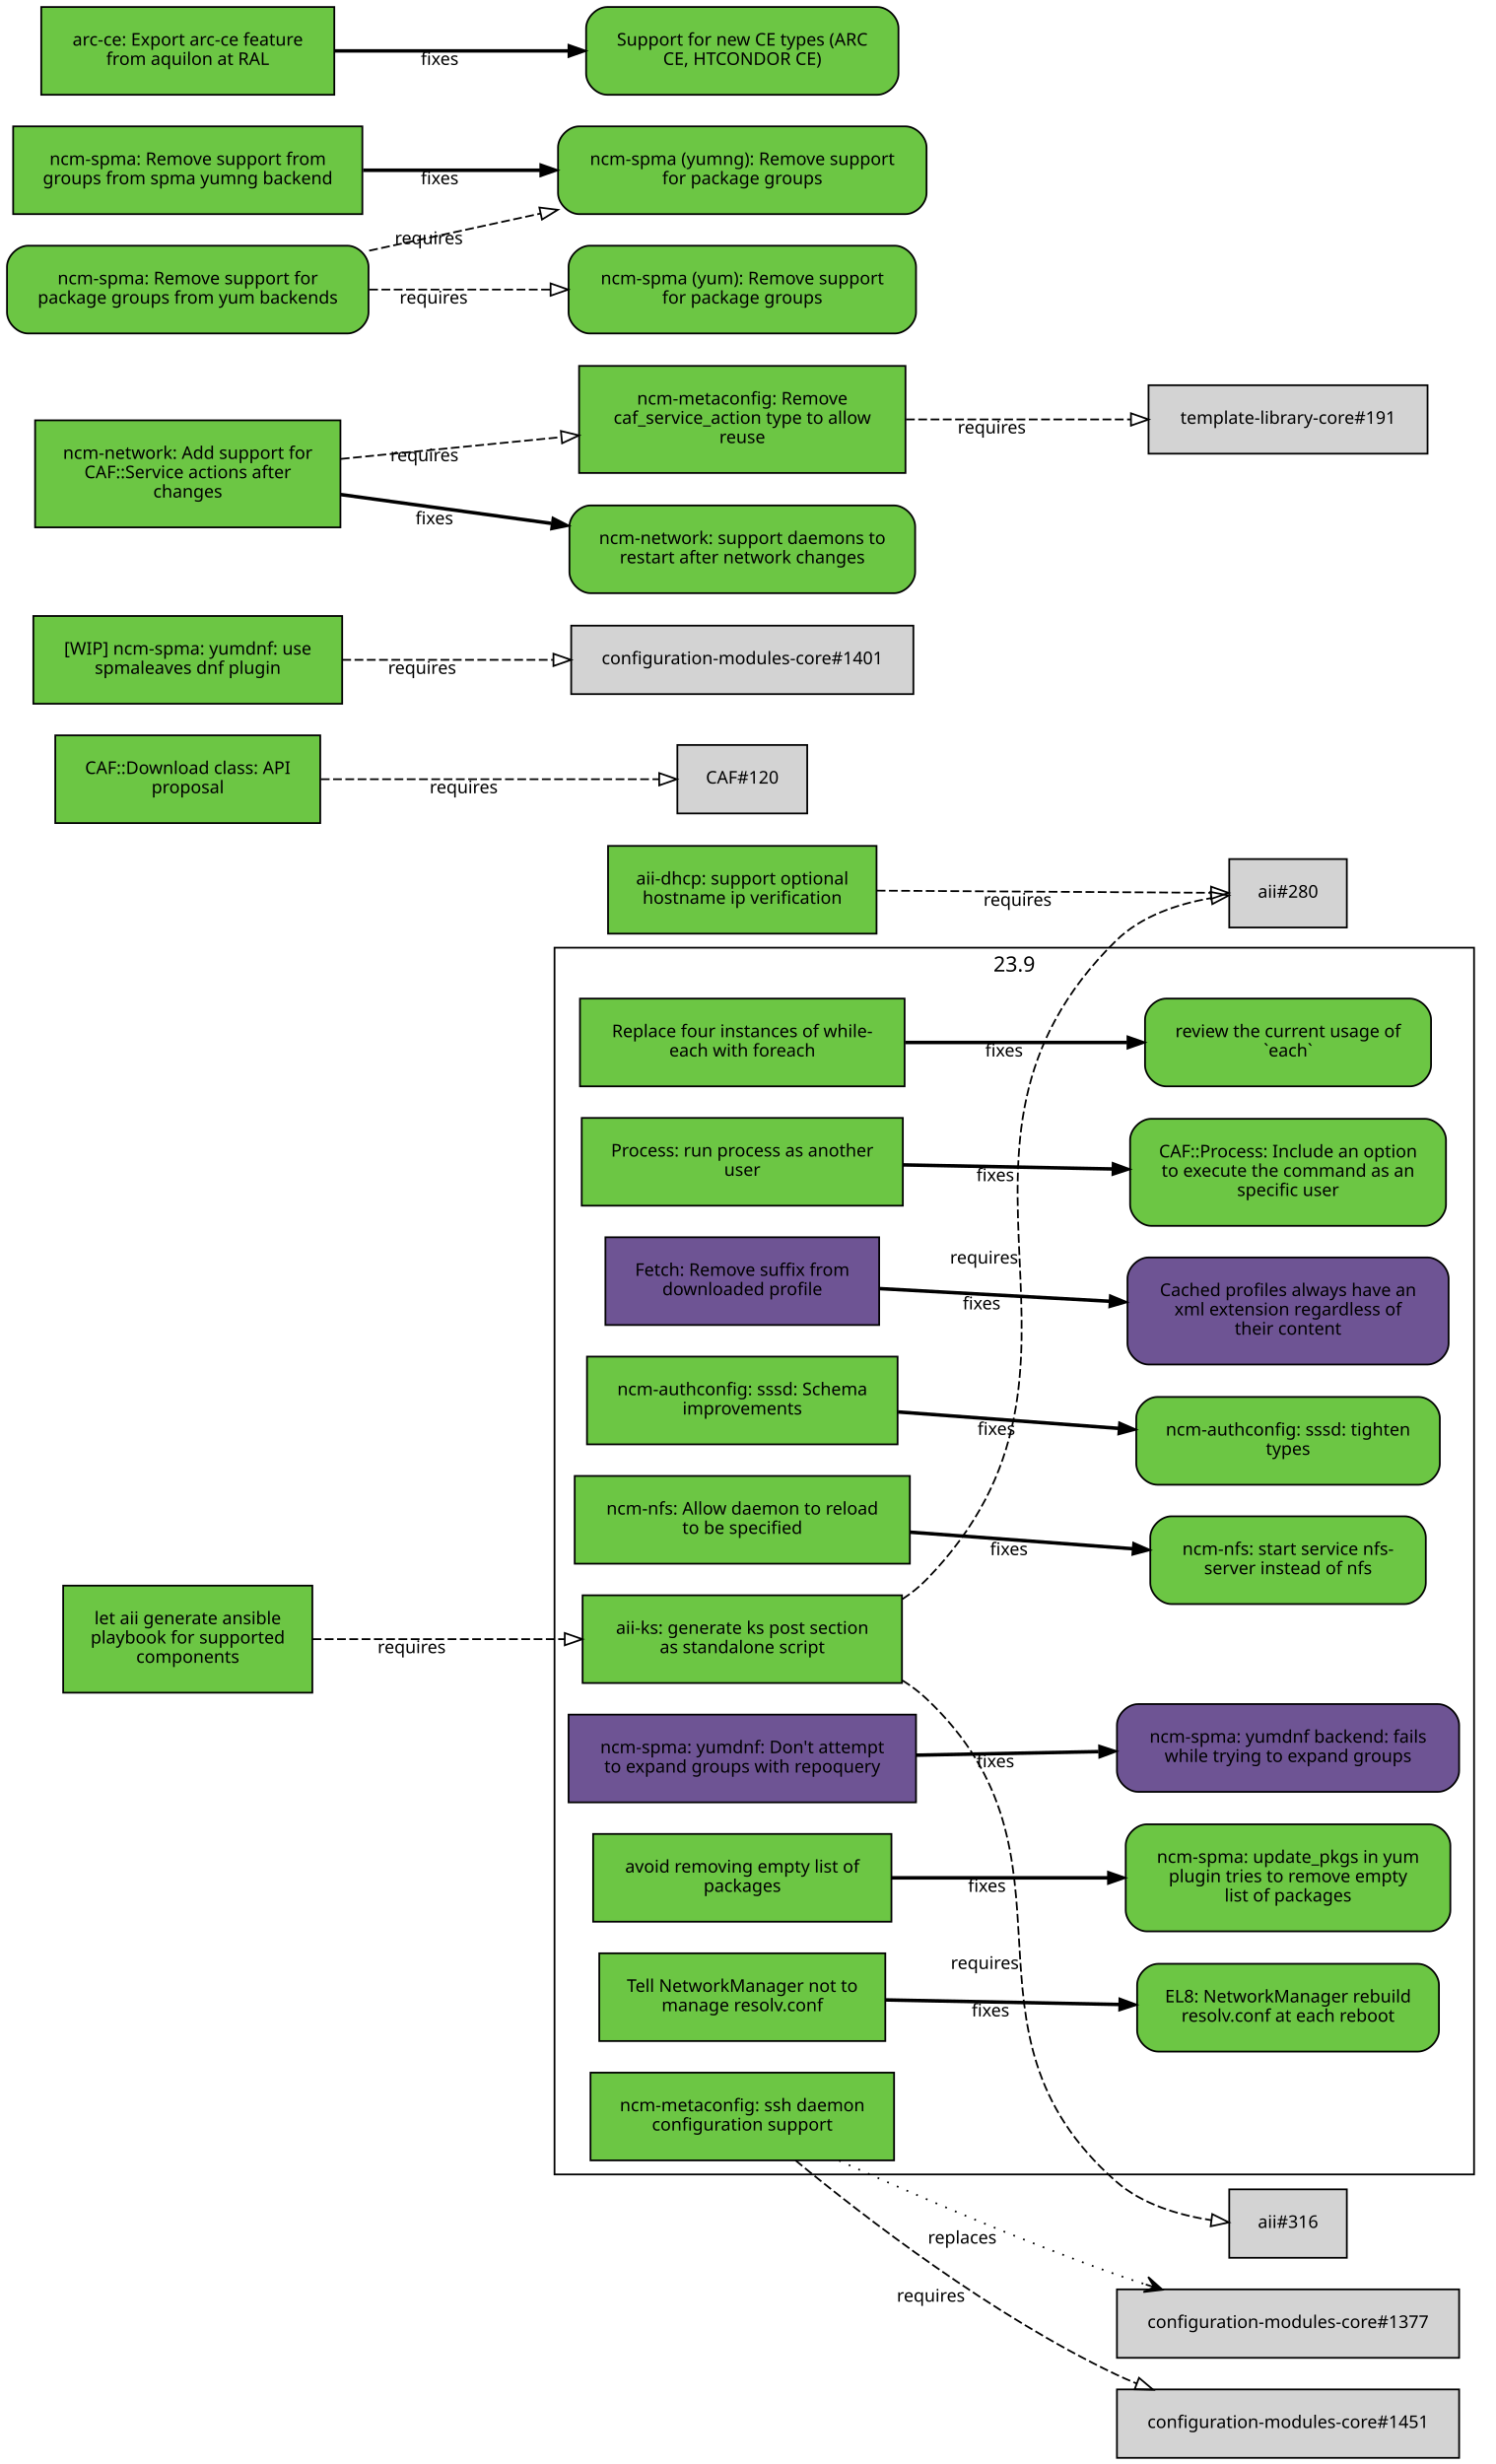
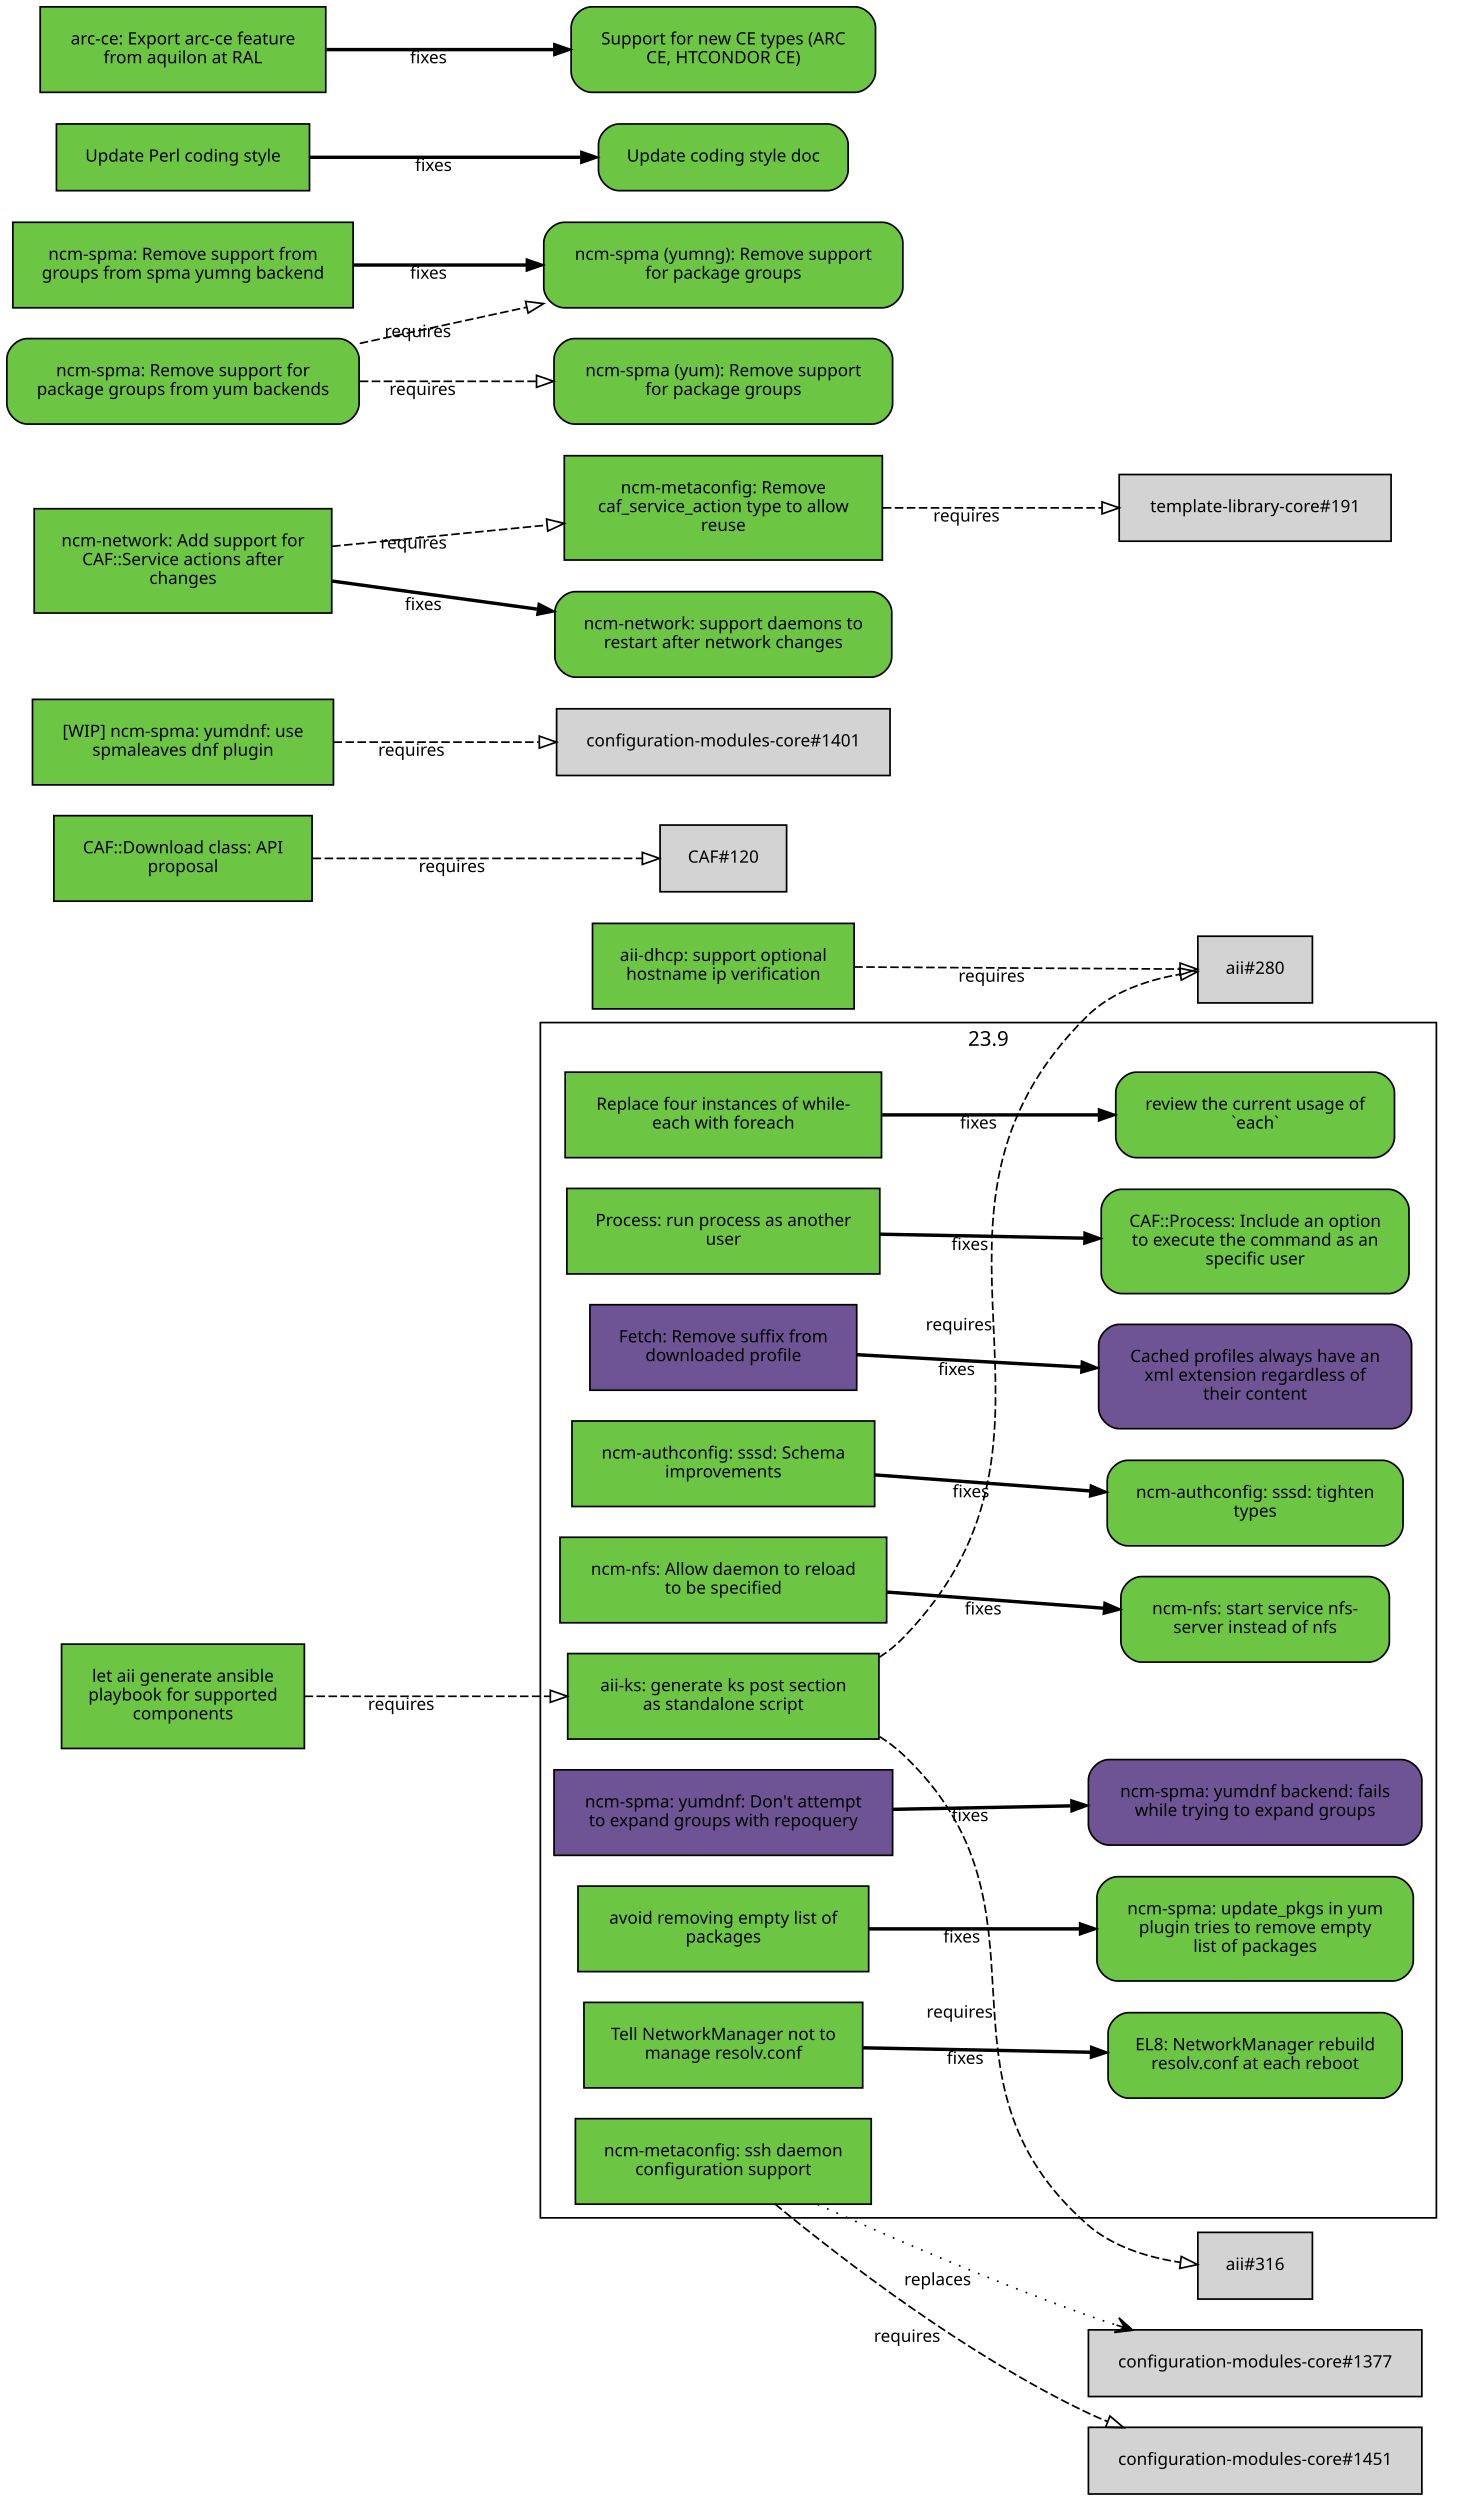
- <svg xmlns="http://www.w3.org/2000/svg" xmlns:xlink="http://www.w3.org/1999/xlink" width="852pt" height="1404pt" viewBox="0.00 0.00 852.00 1404.00">
-   <g id="graph0" class="graph" transform="scale(1 1) rotate(0) translate(4 1400)">
-     <polygon fill="white" stroke="white" points="-4,5 -4,-1400 849,-1400 849,5 -4,5" />
+ <svg xmlns="http://www.w3.org/2000/svg" xmlns:xlink="http://www.w3.org/1999/xlink" width="852pt" height="1462pt" viewBox="0.00 0.00 852.00 1462.00">
+   <g id="graph0" class="graph" transform="scale(1 1) rotate(0) translate(4 1458)">
+     <polygon fill="white" stroke="white" points="-4,5 -4,-1458 849,-1458 849,5 -4,5" />
    <g id="clust2" class="cluster">
      <polygon fill="none" stroke="black" points="312,-161 312,-860 836,-860 836,-161 312,-161" />
      <text text-anchor="middle" x="574" y="-846.4" font-family="Sans" font-size="12.00">23.9</text>
    </g>
    <g id="node1" class="node">
      <g id="a_node1">
        <a xlink:href="https://github.com/quattor/aii/pull/328" xlink:title="aii#328 (pull-request)" target="_parent">
          <polygon fill="#6cc644" stroke="black" points="510,-491 328,-491 328,-441 510,-441 510,-491" />
          <text text-anchor="middle" x="419" y="-469" font-family="Sans" font-size="10.00">aii-ks: generate ks post section</text>
          <text text-anchor="middle" x="419" y="-458" font-family="Sans" font-size="10.00">as standalone script</text>
        </a>
      </g>
    </g>
    <g id="node2" class="node">
      <polygon fill="lightgrey" stroke="black" points="763.5,-910.5 696.5,-910.5 696.5,-871.5 763.5,-871.5 763.5,-910.5" />
      <text text-anchor="middle" x="730" y="-888.5" font-family="Sans" font-size="10.00">aii#280</text>
    </g>
    <g id="edge1" class="edge">
      <path fill="none" stroke="black" stroke-dasharray="5,2" d="M510.278,-488.843C515.257,-492.082 519.894,-495.779 524,-500 641.669,-620.955 511.67,-745.692 632,-864 646.37,-878.128 667.468,-885.007 686.32,-888.301" />
      <polygon fill="none" stroke="black" points="685.814,-891.764 696.216,-889.751 686.829,-884.838 685.814,-891.764" />
      <text text-anchor="middle" x="556.778" y="-680.003" font-family="Sans" font-size="10.00">requires</text>
    </g>
    <g id="node3" class="node">
      <polygon fill="lightgrey" stroke="black" points="763.5,-152.5 696.5,-152.5 696.5,-113.5 763.5,-113.5 763.5,-152.5" />
      <text text-anchor="middle" x="730" y="-130.5" font-family="Sans" font-size="10.00">aii#316</text>
    </g>
    <g id="edge2" class="edge">
      <path fill="none" stroke="black" stroke-dasharray="5,2" d="M510.358,-442.435C515.253,-439.372 519.855,-435.911 524,-432 619.515,-341.893 533.243,-243.541 632,-157 646.862,-143.977 667.702,-137.791 686.258,-134.937" />
      <polygon fill="none" stroke="black" points="686.797,-138.397 696.28,-133.672 685.92,-131.452 686.797,-138.397" />
      <text text-anchor="middle" x="557.207" y="-278.057" font-family="Sans" font-size="10.00">requires</text>
    </g>
    <g id="node4" class="node">
      <g id="a_node4">
        <a xlink:href="https://github.com/quattor/aii/pull/331" xlink:title="aii#331 (pull-request)" target="_parent">
          <polygon fill="#6cc644" stroke="black" points="174,-496.5 32,-496.5 32,-435.5 174,-435.5 174,-496.5" />
          <text text-anchor="middle" x="103" y="-474.5" font-family="Sans" font-size="10.00">let aii generate ansible</text>
          <text text-anchor="middle" x="103" y="-463.5" font-family="Sans" font-size="10.00">playbook for supported</text>
          <text text-anchor="middle" x="103" y="-452.5" font-family="Sans" font-size="10.00">components</text>
        </a>
      </g>
    </g>
    <g id="edge3" class="edge">
      <path fill="none" stroke="black" stroke-dasharray="5,2" d="M174.077,-466C216.343,-466 270.883,-466 317.668,-466" />
      <polygon fill="none" stroke="black" points="317.834,-469.5 327.834,-466 317.834,-462.5 317.834,-469.5" />
      <text text-anchor="middle" x="230.574" y="-458" font-family="Sans" font-size="10.00">requires</text>
    </g>
    <g id="node5" class="node">
      <g id="a_node5">
        <a xlink:href="https://github.com/quattor/aii/pull/299" xlink:title="aii#299 (pull-request)" target="_parent">
          <polygon fill="#6cc644" stroke="black" points="495.5,-918 342.5,-918 342.5,-868 495.5,-868 495.5,-918" />
          <text text-anchor="middle" x="419" y="-896" font-family="Sans" font-size="10.00">aii-dhcp: support optional</text>
          <text text-anchor="middle" x="419" y="-885" font-family="Sans" font-size="10.00">hostname ip verification</text>
        </a>
      </g>
    </g>
    <g id="edge4" class="edge">
      <path fill="none" stroke="black" stroke-dasharray="5,2" d="M495.59,-892.511C555.348,-892.124 636.634,-891.598 685.823,-891.279" />
      <polygon fill="none" stroke="black" points="686.134,-894.778 696.111,-891.213 686.089,-887.778 686.134,-894.778" />
      <text text-anchor="middle" x="575.863" y="-883.862" font-family="Sans" font-size="10.00">requires</text>
    </g>
    <g id="node6" class="node">
      <g id="a_node6">
        <a xlink:href="https://github.com/quattor/CAF/pull/277" xlink:title="CAF#277 (pull-request)" target="_parent">
          <polygon fill="#6cc644" stroke="black" points="511.5,-831 326.5,-831 326.5,-781 511.5,-781 511.5,-831" />
          <text text-anchor="middle" x="419" y="-809" font-family="Sans" font-size="10.00">Replace four instances of while-</text>
          <text text-anchor="middle" x="419" y="-798" font-family="Sans" font-size="10.00">each with foreach</text>
        </a>
      </g>
    </g>
    <g id="node7" class="node">
      <g id="a_node7">
        <a xlink:href="https://github.com/quattor/CAF/issues/109" xlink:title="CAF#109 (issue)" target="_parent">
          <path fill="#6cc644" stroke="black" d="M799.5,-831C799.5,-831 660.5,-831 660.5,-831 654.5,-831 648.5,-825 648.5,-819 648.5,-819 648.5,-793 648.5,-793 648.5,-787 654.5,-781 660.5,-781 660.5,-781 799.5,-781 799.5,-781 805.5,-781 811.5,-787 811.5,-793 811.5,-793 811.5,-819 811.5,-819 811.5,-825 805.5,-831 799.5,-831" />
          <text text-anchor="middle" x="730" y="-809" font-family="Sans" font-size="10.00">review the current usage of</text>
          <text text-anchor="middle" x="730" y="-798" font-family="Sans" font-size="10.00">`each`</text>
        </a>
      </g>
    </g>
    <g id="edge5" class="edge">
      <path fill="none" stroke="black" stroke-width="2" d="M511.874,-806C551.805,-806 598.455,-806 638.258,-806" />
      <polygon fill="black" stroke="black" points="638.488,-809.5 648.488,-806 638.488,-802.5 638.488,-809.5" />
      <text text-anchor="middle" x="568.182" y="-798" font-family="Sans" font-size="10.00">fixes</text>
    </g>
    <g id="node8" class="node">
      <g id="a_node8">
        <a xlink:href="https://github.com/quattor/CAF/pull/257" xlink:title="CAF#257 (pull-request)" target="_parent">
          <polygon fill="#6cc644" stroke="black" points="510.5,-763 327.5,-763 327.5,-713 510.5,-713 510.5,-763" />
          <text text-anchor="middle" x="419" y="-741" font-family="Sans" font-size="10.00">Process: run process as another</text>
          <text text-anchor="middle" x="419" y="-730" font-family="Sans" font-size="10.00">user</text>
        </a>
      </g>
    </g>
    <g id="node9" class="node">
      <g id="a_node9">
        <a xlink:href="https://github.com/quattor/CAF/issues/253" xlink:title="CAF#253 (issue)" target="_parent">
          <path fill="#6cc644" stroke="black" d="M808,-762.5C808,-762.5 652,-762.5 652,-762.5 646,-762.5 640,-756.5 640,-750.5 640,-750.5 640,-713.5 640,-713.5 640,-707.5 646,-701.5 652,-701.5 652,-701.5 808,-701.5 808,-701.5 814,-701.5 820,-707.5 820,-713.5 820,-713.5 820,-750.5 820,-750.5 820,-756.5 814,-762.5 808,-762.5" />
          <text text-anchor="middle" x="730" y="-740.5" font-family="Sans" font-size="10.00">CAF::Process: Include an option</text>
          <text text-anchor="middle" x="730" y="-729.5" font-family="Sans" font-size="10.00">to execute the command as an</text>
          <text text-anchor="middle" x="730" y="-718.5" font-family="Sans" font-size="10.00">specific user</text>
        </a>
      </g>
    </g>
    <g id="edge6" class="edge">
      <path fill="none" stroke="black" stroke-width="2" d="M510.622,-736.24C548.057,-735.513 591.565,-734.669 629.848,-733.925" />
      <polygon fill="black" stroke="black" points="630.048,-737.422 639.978,-733.729 629.912,-730.423 630.048,-737.422" />
      <text text-anchor="middle" x="563.163" y="-726.987" font-family="Sans" font-size="10.00">fixes</text>
    </g>
    <g id="node10" class="node">
      <g id="a_node10">
        <a xlink:href="https://github.com/quattor/CAF/pull/110" xlink:title="CAF#110 (pull-request)" target="_parent">
          <polygon fill="#6cc644" stroke="black" points="178.5,-981 27.5,-981 27.5,-931 178.5,-931 178.5,-981" />
          <text text-anchor="middle" x="103" y="-959" font-family="Sans" font-size="10.00">CAF::Download class: API</text>
          <text text-anchor="middle" x="103" y="-948" font-family="Sans" font-size="10.00">proposal</text>
        </a>
      </g>
    </g>
    <g id="node11" class="node">
      <polygon fill="lightgrey" stroke="black" points="456,-975.5 382,-975.5 382,-936.5 456,-936.5 456,-975.5" />
      <text text-anchor="middle" x="419" y="-953.5" font-family="Sans" font-size="10.00">CAF#120</text>
    </g>
    <g id="edge7" class="edge">
      <path fill="none" stroke="black" stroke-dasharray="5,2" d="M178.812,-956C238.718,-956 320.856,-956 371.623,-956" />
      <polygon fill="none" stroke="black" points="371.651,-959.5 381.651,-956 371.651,-952.5 371.651,-959.5" />
      <text text-anchor="middle" x="260.255" y="-948" font-family="Sans" font-size="10.00">requires</text>
    </g>
    <g id="node12" class="node">
      <g id="a_node12">
        <a xlink:href="https://github.com/quattor/CCM/pull/210" xlink:title="CCM#210 (pull-request)" target="_parent">
          <polygon fill="#6e5494" stroke="black" points="497,-695 341,-695 341,-645 497,-645 497,-695" />
          <text text-anchor="middle" x="419" y="-673" font-family="Sans" font-size="10.00">Fetch: Remove suffix from</text>
          <text text-anchor="middle" x="419" y="-662" font-family="Sans" font-size="10.00">downloaded profile</text>
        </a>
      </g>
    </g>
    <g id="node13" class="node">
      <g id="a_node13">
        <a xlink:href="https://github.com/quattor/CCM/issues/204" xlink:title="CCM#204 (issue)" target="_parent">
          <path fill="#6e5494" stroke="black" d="M809.5,-683.5C809.5,-683.5 650.5,-683.5 650.5,-683.5 644.5,-683.5 638.5,-677.5 638.5,-671.5 638.5,-671.5 638.5,-634.5 638.5,-634.5 638.5,-628.5 644.5,-622.5 650.5,-622.5 650.5,-622.5 809.5,-622.5 809.5,-622.5 815.5,-622.5 821.5,-628.5 821.5,-634.5 821.5,-634.5 821.5,-671.5 821.5,-671.5 821.5,-677.5 815.5,-683.5 809.5,-683.5" />
          <text text-anchor="middle" x="730" y="-661.5" font-family="Sans" font-size="10.00">Cached profiles always have an</text>
          <text text-anchor="middle" x="730" y="-650.5" font-family="Sans" font-size="10.00">xml extension regardless of</text>
          <text text-anchor="middle" x="730" y="-639.5" font-family="Sans" font-size="10.00">their content</text>
        </a>
      </g>
    </g>
    <g id="edge8" class="edge">
      <path fill="none" stroke="black" stroke-width="2" d="M497.177,-665.754C536.812,-663.573 585.594,-660.89 628.168,-658.547" />
      <polygon fill="black" stroke="black" points="628.487,-662.035 638.279,-657.991 628.102,-655.046 628.487,-662.035" />
      <text text-anchor="middle" x="555.37" y="-653.892" font-family="Sans" font-size="10.00">fixes</text>
    </g>
    <g id="node14" class="node">
      <g id="a_node14">
        <a xlink:href="https://github.com/quattor/configuration-modules-core/pull/1622" xlink:title="configuration-modules-core#1622 (pull-request)" target="_parent">
          <polygon fill="#6cc644" stroke="black" points="507.5,-627 330.5,-627 330.5,-577 507.5,-577 507.5,-627" />
          <text text-anchor="middle" x="419" y="-605" font-family="Sans" font-size="10.00">ncm-authconfig: sssd: Schema</text>
          <text text-anchor="middle" x="419" y="-594" font-family="Sans" font-size="10.00">improvements</text>
        </a>
      </g>
    </g>
    <g id="node15" class="node">
      <g id="a_node15">
        <a xlink:href="https://github.com/quattor/configuration-modules-core/issues/1471" xlink:title="configuration-modules-core#1471 (issue)" target="_parent">
          <path fill="#6cc644" stroke="black" d="M804.5,-604C804.5,-604 655.5,-604 655.5,-604 649.5,-604 643.5,-598 643.5,-592 643.5,-592 643.5,-566 643.5,-566 643.5,-560 649.5,-554 655.5,-554 655.5,-554 804.5,-554 804.5,-554 810.5,-554 816.5,-560 816.5,-566 816.5,-566 816.5,-592 816.5,-592 816.5,-598 810.5,-604 804.5,-604" />
          <text text-anchor="middle" x="730" y="-582" font-family="Sans" font-size="10.00">ncm-authconfig: sssd: tighten</text>
          <text text-anchor="middle" x="730" y="-571" font-family="Sans" font-size="10.00">types</text>
        </a>
      </g>
    </g>
    <g id="edge9" class="edge">
      <path fill="none" stroke="black" stroke-width="2" d="M507.72,-595.471C546.95,-592.551 593.293,-589.101 633.406,-586.115" />
      <polygon fill="black" stroke="black" points="633.749,-589.6 643.462,-585.367 633.229,-582.619 633.749,-589.6" />
      <text text-anchor="middle" x="563.777" y="-582.405" font-family="Sans" font-size="10.00">fixes</text>
    </g>
    <g id="node16" class="node">
      <g id="a_node16">
        <a xlink:href="https://github.com/quattor/configuration-modules-core/pull/1621" xlink:title="configuration-modules-core#1621 (pull-request)" target="_parent">
          <polygon fill="#6cc644" stroke="black" points="514.5,-559 323.5,-559 323.5,-509 514.5,-509 514.5,-559" />
          <text text-anchor="middle" x="419" y="-537" font-family="Sans" font-size="10.00">ncm-nfs: Allow daemon to reload</text>
          <text text-anchor="middle" x="419" y="-526" font-family="Sans" font-size="10.00">to be specified</text>
        </a>
      </g>
    </g>
    <g id="node17" class="node">
      <g id="a_node17">
        <a xlink:href="https://github.com/quattor/configuration-modules-core/issues/1618" xlink:title="configuration-modules-core#1618 (issue)" target="_parent">
          <path fill="#6cc644" stroke="black" d="M796.5,-536C796.5,-536 663.5,-536 663.5,-536 657.5,-536 651.5,-530 651.5,-524 651.5,-524 651.5,-498 651.5,-498 651.5,-492 657.5,-486 663.5,-486 663.5,-486 796.5,-486 796.5,-486 802.5,-486 808.5,-492 808.5,-498 808.5,-498 808.5,-524 808.5,-524 808.5,-530 802.5,-536 796.5,-536" />
          <text text-anchor="middle" x="730" y="-514" font-family="Sans" font-size="10.00">ncm-nfs: start service nfs-</text>
          <text text-anchor="middle" x="730" y="-503" font-family="Sans" font-size="10.00">server instead of nfs</text>
        </a>
      </g>
    </g>
    <g id="edge10" class="edge">
      <path fill="none" stroke="black" stroke-width="2" d="M514.81,-526.943C555.12,-523.942 601.837,-520.465 641.334,-517.525" />
      <polygon fill="black" stroke="black" points="641.763,-521.003 651.476,-516.77 641.243,-514.022 641.763,-521.003" />
      <text text-anchor="middle" x="570.943" y="-513.872" font-family="Sans" font-size="10.00">fixes</text>
    </g>
    <g id="node18" class="node">
      <g id="a_node18">
        <a xlink:href="https://github.com/quattor/configuration-modules-core/pull/1620" xlink:title="configuration-modules-core#1620 (pull-request)" target="_parent">
          <polygon fill="#6e5494" stroke="black" points="518,-423 320,-423 320,-373 518,-373 518,-423" />
          <text text-anchor="middle" x="419" y="-401" font-family="Sans" font-size="10.00">ncm-spma: yumdnf: Don't attempt</text>
          <text text-anchor="middle" x="419" y="-390" font-family="Sans" font-size="10.00">to expand groups with repoquery</text>
        </a>
      </g>
    </g>
    <g id="node19" class="node">
      <g id="a_node19">
        <a xlink:href="https://github.com/quattor/configuration-modules-core/issues/1524" xlink:title="configuration-modules-core#1524 (issue)" target="_parent">
          <path fill="#6e5494" stroke="black" d="M815.5,-429C815.5,-429 644.5,-429 644.5,-429 638.5,-429 632.5,-423 632.5,-417 632.5,-417 632.5,-391 632.5,-391 632.5,-385 638.5,-379 644.5,-379 644.5,-379 815.5,-379 815.5,-379 821.5,-379 827.5,-385 827.5,-391 827.5,-391 827.5,-417 827.5,-417 827.5,-423 821.5,-429 815.5,-429" />
          <text text-anchor="middle" x="730" y="-407" font-family="Sans" font-size="10.00">ncm-spma: yumdnf backend: fails</text>
          <text text-anchor="middle" x="730" y="-396" font-family="Sans" font-size="10.00">while trying to expand groups</text>
        </a>
      </g>
    </g>
    <g id="edge11" class="edge">
      <path fill="none" stroke="black" stroke-width="2" d="M518.194,-399.907C551.265,-400.549 588.324,-401.268 622.037,-401.923" />
      <polygon fill="black" stroke="black" points="622.318,-405.429 632.384,-402.124 622.454,-398.43 622.318,-405.429" />
      <text text-anchor="middle" x="563.243" y="-393.014" font-family="Sans" font-size="10.00">fixes</text>
    </g>
    <g id="node20" class="node">
      <g id="a_node20">
        <a xlink:href="https://github.com/quattor/configuration-modules-core/pull/1554" xlink:title="configuration-modules-core#1554 (pull-request)" target="_parent">
          <polygon fill="#6cc644" stroke="black" points="504,-355 334,-355 334,-305 504,-305 504,-355" />
          <text text-anchor="middle" x="419" y="-333" font-family="Sans" font-size="10.00">avoid removing empty list of</text>
          <text text-anchor="middle" x="419" y="-322" font-family="Sans" font-size="10.00">packages</text>
        </a>
      </g>
    </g>
    <g id="node21" class="node">
      <g id="a_node21">
        <a xlink:href="https://github.com/quattor/configuration-modules-core/issues/1553" xlink:title="configuration-modules-core#1553 (issue)" target="_parent">
          <path fill="#6cc644" stroke="black" d="M810.5,-360.5C810.5,-360.5 649.5,-360.5 649.5,-360.5 643.5,-360.5 637.5,-354.5 637.5,-348.5 637.5,-348.5 637.5,-311.5 637.5,-311.5 637.5,-305.5 643.5,-299.5 649.5,-299.5 649.5,-299.5 810.5,-299.5 810.5,-299.5 816.5,-299.5 822.5,-305.5 822.5,-311.5 822.5,-311.5 822.5,-348.5 822.5,-348.5 822.5,-354.5 816.5,-360.5 810.5,-360.5" />
          <text text-anchor="middle" x="730" y="-338.5" font-family="Sans" font-size="10.00">ncm-spma: update_pkgs in yum</text>
          <text text-anchor="middle" x="730" y="-327.5" font-family="Sans" font-size="10.00">plugin tries to remove empty</text>
          <text text-anchor="middle" x="730" y="-316.5" font-family="Sans" font-size="10.00">list of packages</text>
        </a>
      </g>
    </g>
    <g id="edge12" class="edge">
      <path fill="none" stroke="black" stroke-width="2" d="M504.027,-330C542.085,-330 587.403,-330 627.358,-330" />
      <polygon fill="black" stroke="black" points="627.393,-333.5 637.393,-330 627.393,-326.5 627.393,-333.5" />
      <text text-anchor="middle" x="558.42" y="-322" font-family="Sans" font-size="10.00">fixes</text>
    </g>
    <g id="node22" class="node">
      <g id="a_node22">
        <a xlink:href="https://github.com/quattor/configuration-modules-core/pull/1452" xlink:title="configuration-modules-core#1452 (pull-request)" target="_parent">
          <polygon fill="#6cc644" stroke="black" points="505.5,-219 332.5,-219 332.5,-169 505.5,-169 505.5,-219" />
          <text text-anchor="middle" x="419" y="-197" font-family="Sans" font-size="10.00">ncm-metaconfig: ssh daemon</text>
          <text text-anchor="middle" x="419" y="-186" font-family="Sans" font-size="10.00">configuration support</text>
        </a>
      </g>
    </g>
    <g id="node23" class="node">
      <polygon fill="lightgrey" stroke="black" points="827.5,-95.5 632.5,-95.5 632.5,-56.5 827.5,-56.5 827.5,-95.5" />
      <text text-anchor="middle" x="730" y="-73.5" font-family="Sans" font-size="10.00">configuration-modules-core#1377</text>
    </g>
    <g id="edge13" class="edge">
      <path fill="none" stroke="black" stroke-dasharray="1,5" d="M474.192,-168.856C516.608,-149.699 577.365,-123.403 632,-104 637.449,-102.065 643.105,-100.163 648.824,-98.319" />
      <polygon fill="black" stroke="black" points="658.482,-95.273 650.298,-102.573 653.713,-96.777 648.945,-98.281 648.945,-98.281 648.945,-98.281 653.713,-96.777 647.591,-93.989 658.482,-95.273 658.482,-95.273" />
      <text text-anchor="middle" x="544.326" y="-121.588" font-family="Sans" font-size="10.00">replaces</text>
    </g>
    <g id="node24" class="node">
      <polygon fill="lightgrey" stroke="black" points="827.5,-38.5 632.5,-38.5 632.5,0.5 827.5,0.5 827.5,-38.5" />
      <text text-anchor="middle" x="730" y="-16.5" font-family="Sans" font-size="10.00">configuration-modules-core#1451</text>
    </g>
    <g id="edge14" class="edge">
      <path fill="none" stroke="black" stroke-dasharray="5,2" d="M449.316,-168.99C488.552,-136.661 561.411,-80.547 632,-47 635.785,-45.201 639.708,-43.495 643.712,-41.878" />
      <polygon fill="none" stroke="black" points="645.076,-45.104 653.172,-38.269 642.581,-38.563 645.076,-45.104" />
      <text text-anchor="middle" x="526.474" y="-88.47" font-family="Sans" font-size="10.00">requires</text>
    </g>
    <g id="node25" class="node">
      <g id="a_node25">
        <a xlink:href="https://github.com/quattor/configuration-modules-core/pull/1507" xlink:title="configuration-modules-core#1507 (pull-request)" target="_parent">
          <polygon fill="#6cc644" stroke="black" points="191,-1049 15,-1049 15,-999 191,-999 191,-1049" />
          <text text-anchor="middle" x="103" y="-1027" font-family="Sans" font-size="10.00">[WIP] ncm-spma: yumdnf: use</text>
          <text text-anchor="middle" x="103" y="-1016" font-family="Sans" font-size="10.00">spmaleaves dnf plugin</text>
        </a>
      </g>
    </g>
    <g id="node26" class="node">
      <polygon fill="lightgrey" stroke="black" points="516.5,-1043.5 321.5,-1043.5 321.5,-1004.5 516.5,-1004.5 516.5,-1043.5" />
      <text text-anchor="middle" x="419" y="-1021.5" font-family="Sans" font-size="10.00">configuration-modules-core#1401</text>
    </g>
    <g id="edge15" class="edge">
      <path fill="none" stroke="black" stroke-dasharray="5,2" d="M191.05,-1024C228.203,-1024 271.927,-1024 311.027,-1024" />
      <polygon fill="none" stroke="black" points="311.391,-1027.5 321.391,-1024 311.391,-1020.5 311.391,-1027.5" />
      <text text-anchor="middle" x="236.549" y="-1016" font-family="Sans" font-size="10.00">requires</text>
    </g>
    <g id="node27" class="node">
      <g id="a_node27">
        <a xlink:href="https://github.com/quattor/configuration-modules-core/pull/1336" xlink:title="configuration-modules-core#1336 (pull-request)" target="_parent">
          <polygon fill="#6cc644" stroke="black" points="190,-1160.5 16,-1160.5 16,-1099.5 190,-1099.5 190,-1160.5" />
          <text text-anchor="middle" x="103" y="-1138.5" font-family="Sans" font-size="10.00">ncm-network: Add support for</text>
          <text text-anchor="middle" x="103" y="-1127.5" font-family="Sans" font-size="10.00">CAF::Service actions after</text>
          <text text-anchor="middle" x="103" y="-1116.5" font-family="Sans" font-size="10.00">changes</text>
        </a>
      </g>
    </g>
    <g id="node28" class="node">
      <g id="a_node28">
        <a xlink:href="https://github.com/quattor/configuration-modules-core/pull/1335" xlink:title="configuration-modules-core#1335 (pull-request)" target="_parent">
          <polygon fill="#6cc644" stroke="black" points="512,-1191.5 326,-1191.5 326,-1130.5 512,-1130.5 512,-1191.5" />
          <text text-anchor="middle" x="419" y="-1169.5" font-family="Sans" font-size="10.00">ncm-metaconfig: Remove</text>
          <text text-anchor="middle" x="419" y="-1158.5" font-family="Sans" font-size="10.00">caf_service_action type to allow</text>
          <text text-anchor="middle" x="419" y="-1147.5" font-family="Sans" font-size="10.00">reuse</text>
        </a>
      </g>
    </g>
    <g id="edge16" class="edge">
      <path fill="none" stroke="black" stroke-dasharray="5,2" d="M190.217,-1138.51C229.047,-1142.35 275.184,-1146.9 315.746,-1150.9" />
      <polygon fill="none" stroke="black" points="315.636,-1154.41 325.931,-1151.91 316.323,-1147.44 315.636,-1154.41" />
      <text text-anchor="middle" x="237.868" y="-1137.19" font-family="Sans" font-size="10.00">requires</text>
    </g>
    <g id="node29" class="node">
      <g id="a_node29">
        <a xlink:href="https://github.com/quattor/configuration-modules-core/issues/1071" xlink:title="configuration-modules-core#1071 (issue)" target="_parent">
          <path fill="#6cc644" stroke="black" d="M505.5,-1112C505.5,-1112 332.5,-1112 332.5,-1112 326.5,-1112 320.5,-1106 320.5,-1100 320.5,-1100 320.5,-1074 320.5,-1074 320.5,-1068 326.5,-1062 332.5,-1062 332.5,-1062 505.5,-1062 505.5,-1062 511.5,-1062 517.5,-1068 517.5,-1074 517.5,-1074 517.5,-1100 517.5,-1100 517.5,-1106 511.5,-1112 505.5,-1112" />
          <text text-anchor="middle" x="419" y="-1090" font-family="Sans" font-size="10.00">ncm-network: support daemons to</text>
          <text text-anchor="middle" x="419" y="-1079" font-family="Sans" font-size="10.00">restart after network changes</text>
        </a>
      </g>
    </g>
    <g id="edge17" class="edge">
      <path fill="none" stroke="black" stroke-width="2" d="M190.217,-1118.19C227.216,-1113.13 270.848,-1107.15 309.972,-1101.79" />
      <polygon fill="black" stroke="black" points="310.912,-1105.2 320.344,-1100.37 309.962,-1098.26 310.912,-1105.2" />
      <text text-anchor="middle" x="243.527" y="-1101.25" font-family="Sans" font-size="10.00">fixes</text>
    </g>
    <g id="node30" class="node">
      <polygon fill="lightgrey" stroke="black" points="809.5,-1180.5 650.5,-1180.5 650.5,-1141.5 809.5,-1141.5 809.5,-1180.5" />
      <text text-anchor="middle" x="730" y="-1158.5" font-family="Sans" font-size="10.00">template-library-core#191</text>
    </g>
    <g id="edge18" class="edge">
      <path fill="none" stroke="black" stroke-dasharray="5,2" d="M512.292,-1161C552.867,-1161 600.315,-1161 640.452,-1161" />
      <polygon fill="none" stroke="black" points="640.491,-1164.5 650.491,-1161 640.49,-1157.5 640.491,-1164.5" />
      <text text-anchor="middle" x="561.165" y="-1153" font-family="Sans" font-size="10.00">requires</text>
    </g>
    <g id="node31" class="node">
      <g id="a_node31">
        <a xlink:href="https://github.com/quattor/configuration-modules-core/pull/1148" xlink:title="configuration-modules-core#1148 (pull-request)" target="_parent">
          <polygon fill="#6cc644" stroke="black" points="202.5,-1328 3.5,-1328 3.5,-1278 202.5,-1278 202.5,-1328" />
          <text text-anchor="middle" x="103" y="-1306" font-family="Sans" font-size="10.00">ncm-spma: Remove support from</text>
          <text text-anchor="middle" x="103" y="-1295" font-family="Sans" font-size="10.00">groups from spma yumng backend</text>
        </a>
      </g>
    </g>
    <g id="node32" class="node">
      <g id="a_node32">
        <a xlink:href="https://github.com/quattor/configuration-modules-core/issues/952" xlink:title="configuration-modules-core#952 (issue)" target="_parent">
          <path fill="#6cc644" stroke="black" d="M512,-1328C512,-1328 326,-1328 326,-1328 320,-1328 314,-1322 314,-1316 314,-1316 314,-1290 314,-1290 314,-1284 320,-1278 326,-1278 326,-1278 512,-1278 512,-1278 518,-1278 524,-1284 524,-1290 524,-1290 524,-1316 524,-1316 524,-1322 518,-1328 512,-1328" />
          <text text-anchor="middle" x="419" y="-1306" font-family="Sans" font-size="10.00">ncm-spma (yumng): Remove support</text>
          <text text-anchor="middle" x="419" y="-1295" font-family="Sans" font-size="10.00">for package groups</text>
        </a>
      </g>
    </g>
    <g id="edge19" class="edge">
      <path fill="none" stroke="black" stroke-width="2" d="M202.921,-1303C234.933,-1303 270.695,-1303 303.726,-1303" />
      <polygon fill="black" stroke="black" points="303.883,-1306.5 313.883,-1303 303.882,-1299.5 303.883,-1306.5" />
      <text text-anchor="middle" x="246.546" y="-1295" font-family="Sans" font-size="10.00">fixes</text>
    </g>
    <g id="node33" class="node">
      <g id="a_node33">
        <a xlink:href="https://github.com/quattor/configuration-modules-core/issues/950" xlink:title="configuration-modules-core#950 (issue)" target="_parent">
          <path fill="#6cc644" stroke="black" d="M194,-1260C194,-1260 12,-1260 12,-1260 6,-1260 0,-1254 0,-1248 0,-1248 0,-1222 0,-1222 0,-1216 6,-1210 12,-1210 12,-1210 194,-1210 194,-1210 200,-1210 206,-1216 206,-1222 206,-1222 206,-1248 206,-1248 206,-1254 200,-1260 194,-1260" />
          <text text-anchor="middle" x="103" y="-1238" font-family="Sans" font-size="10.00">ncm-spma: Remove support for</text>
          <text text-anchor="middle" x="103" y="-1227" font-family="Sans" font-size="10.00">package groups from yum backends</text>
        </a>
      </g>
    </g>
    <g id="node34" class="node">
      <g id="a_node34">
        <a xlink:href="https://github.com/quattor/configuration-modules-core/issues/951" xlink:title="configuration-modules-core#951 (issue)" target="_parent">
          <path fill="#6cc644" stroke="black" d="M506,-1260C506,-1260 332,-1260 332,-1260 326,-1260 320,-1254 320,-1248 320,-1248 320,-1222 320,-1222 320,-1216 326,-1210 332,-1210 332,-1210 506,-1210 506,-1210 512,-1210 518,-1216 518,-1222 518,-1222 518,-1248 518,-1248 518,-1254 512,-1260 506,-1260" />
          <text text-anchor="middle" x="419" y="-1238" font-family="Sans" font-size="10.00">ncm-spma (yum): Remove support</text>
          <text text-anchor="middle" x="419" y="-1227" font-family="Sans" font-size="10.00">for package groups</text>
        </a>
      </g>
    </g>
    <g id="edge20" class="edge">
      <path fill="none" stroke="black" stroke-dasharray="5,2" d="M206.381,-1235C239.386,-1235 276.071,-1235 309.502,-1235" />
      <polygon fill="none" stroke="black" points="309.765,-1238.5 319.765,-1235 309.765,-1231.5 309.765,-1238.5" />
      <text text-anchor="middle" x="243.107" y="-1227" font-family="Sans" font-size="10.00">requires</text>
    </g>
    <g id="edge21" class="edge">
      <path fill="none" stroke="black" stroke-dasharray="5,2" d="M206.381,-1257.17C237.602,-1263.93 272.116,-1271.41 304.053,-1278.32" />
      <polygon fill="none" stroke="black" points="303.361,-1281.75 313.876,-1280.45 304.843,-1274.91 303.361,-1281.75" />
      <text text-anchor="middle" x="240.372" y="-1260.86" font-family="Sans" font-size="10.00">requires</text>
    </g>
    <g id="node35" class="node">
      <g id="a_node35">
-         <a xlink:href="https://github.com/quattor/template-library-grid/pull/232" xlink:title="template-library-grid#232 (pull-request)" target="_parent">
-           <polygon fill="#6cc644" stroke="black" points="186.5,-1396 19.5,-1396 19.5,-1346 186.5,-1346 186.5,-1396" />
-           <text text-anchor="middle" x="103" y="-1374" font-family="Sans" font-size="10.00">arc-ce: Export arc-ce feature</text>
-           <text text-anchor="middle" x="103" y="-1363" font-family="Sans" font-size="10.00">from aquilon at RAL</text>
+         <a xlink:href="https://github.com/quattor/quattor.github.com/pull/278" xlink:title="quattor.github.com#278 (pull-request)" target="_parent">
+           <polygon fill="#6cc644" stroke="black" points="177,-1385.5 29,-1385.5 29,-1346.5 177,-1346.5 177,-1385.5" />
+           <text text-anchor="middle" x="103" y="-1363.5" font-family="Sans" font-size="10.00">Update Perl coding style</text>
        </a>
      </g>
    </g>
    <g id="node36" class="node">
      <g id="a_node36">
-         <a xlink:href="https://github.com/quattor/template-library-grid/issues/221" xlink:title="template-library-grid#221 (issue)" target="_parent">
-           <path fill="#6cc644" stroke="black" d="M496,-1396C496,-1396 342,-1396 342,-1396 336,-1396 330,-1390 330,-1384 330,-1384 330,-1358 330,-1358 330,-1352 336,-1346 342,-1346 342,-1346 496,-1346 496,-1346 502,-1346 508,-1352 508,-1358 508,-1358 508,-1384 508,-1384 508,-1390 502,-1396 496,-1396" />
-           <text text-anchor="middle" x="419" y="-1374" font-family="Sans" font-size="10.00">Support for new CE types (ARC</text>
-           <text text-anchor="middle" x="419" y="-1363" font-family="Sans" font-size="10.00">CE, HTCONDOR CE)</text>
+         <a xlink:href="https://github.com/quattor/quattor.github.com/issues/215" xlink:title="quattor.github.com#215 (issue)" target="_parent">
+           <path fill="#6cc644" stroke="black" d="M480,-1385.5C480,-1385.5 358,-1385.5 358,-1385.5 352,-1385.5 346,-1379.5 346,-1373.5 346,-1373.5 346,-1358.5 346,-1358.5 346,-1352.5 352,-1346.5 358,-1346.5 358,-1346.5 480,-1346.5 480,-1346.5 486,-1346.5 492,-1352.5 492,-1358.5 492,-1358.5 492,-1373.5 492,-1373.5 492,-1379.5 486,-1385.5 480,-1385.5" />
+           <text text-anchor="middle" x="419" y="-1363.5" font-family="Sans" font-size="10.00">Update coding style doc</text>
        </a>
      </g>
    </g>
    <g id="edge22" class="edge">
-       <path fill="none" stroke="black" stroke-width="2" d="M186.911,-1371C227.702,-1371 277.151,-1371 319.823,-1371" />
-       <polygon fill="black" stroke="black" points="319.947,-1374.5 329.947,-1371 319.947,-1367.5 319.947,-1374.5" />
-       <text text-anchor="middle" x="246.543" y="-1363" font-family="Sans" font-size="10.00">fixes</text>
+       <path fill="none" stroke="black" stroke-width="2" d="M177.223,-1366C224.595,-1366 286.358,-1366 335.469,-1366" />
+       <polygon fill="black" stroke="black" points="335.747,-1369.5 345.747,-1366 335.746,-1362.5 335.747,-1369.5" />
+       <text text-anchor="middle" x="249.497" y="-1358" font-family="Sans" font-size="10.00">fixes</text>
    </g>
    <g id="node37" class="node">
      <g id="a_node37">
+         <a xlink:href="https://github.com/quattor/template-library-grid/pull/232" xlink:title="template-library-grid#232 (pull-request)" target="_parent">
+           <polygon fill="#6cc644" stroke="black" points="186.5,-1454 19.5,-1454 19.5,-1404 186.5,-1404 186.5,-1454" />
+           <text text-anchor="middle" x="103" y="-1432" font-family="Sans" font-size="10.00">arc-ce: Export arc-ce feature</text>
+           <text text-anchor="middle" x="103" y="-1421" font-family="Sans" font-size="10.00">from aquilon at RAL</text>
+         </a>
+       </g>
+     </g>
+     <g id="node38" class="node">
+       <g id="a_node38">
+         <a xlink:href="https://github.com/quattor/template-library-grid/issues/221" xlink:title="template-library-grid#221 (issue)" target="_parent">
+           <path fill="#6cc644" stroke="black" d="M496,-1454C496,-1454 342,-1454 342,-1454 336,-1454 330,-1448 330,-1442 330,-1442 330,-1416 330,-1416 330,-1410 336,-1404 342,-1404 342,-1404 496,-1404 496,-1404 502,-1404 508,-1410 508,-1416 508,-1416 508,-1442 508,-1442 508,-1448 502,-1454 496,-1454" />
+           <text text-anchor="middle" x="419" y="-1432" font-family="Sans" font-size="10.00">Support for new CE types (ARC</text>
+           <text text-anchor="middle" x="419" y="-1421" font-family="Sans" font-size="10.00">CE, HTCONDOR CE)</text>
+         </a>
+       </g>
+     </g>
+     <g id="edge23" class="edge">
+       <path fill="none" stroke="black" stroke-width="2" d="M186.911,-1429C227.702,-1429 277.151,-1429 319.823,-1429" />
+       <polygon fill="black" stroke="black" points="319.947,-1432.5 329.947,-1429 319.947,-1425.5 319.947,-1432.5" />
+       <text text-anchor="middle" x="246.543" y="-1421" font-family="Sans" font-size="10.00">fixes</text>
+     </g>
+     <g id="node39" class="node">
+       <g id="a_node39">
        <a xlink:href="https://github.com/quattor/template-library-standard/pull/154" xlink:title="template-library-standard#154 (pull-request)" target="_parent">
          <polygon fill="#6cc644" stroke="black" points="500.5,-287 337.5,-287 337.5,-237 500.5,-237 500.5,-287" />
          <text text-anchor="middle" x="419" y="-265" font-family="Sans" font-size="10.00">Tell NetworkManager not to</text>
          <text text-anchor="middle" x="419" y="-254" font-family="Sans" font-size="10.00">manage resolv.conf</text>
        </a>
      </g>
    </g>
-     <g id="node38" class="node">
-       <g id="a_node38">
+     <g id="node40" class="node">
+       <g id="a_node40">
        <a xlink:href="https://github.com/quattor/template-library-standard/issues/153" xlink:title="template-library-standard#153 (issue)" target="_parent">
          <path fill="#6cc644" stroke="black" d="M804,-281C804,-281 656,-281 656,-281 650,-281 644,-275 644,-269 644,-269 644,-243 644,-243 644,-237 650,-231 656,-231 656,-231 804,-231 804,-231 810,-231 816,-237 816,-243 816,-243 816,-269 816,-269 816,-275 810,-281 804,-281" />
          <text text-anchor="middle" x="730" y="-259" font-family="Sans" font-size="10.00">EL8: NetworkManager rebuild</text>
          <text text-anchor="middle" x="730" y="-248" font-family="Sans" font-size="10.00">resolv.conf at each reboot</text>
        </a>
      </g>
    </g>
-     <g id="edge23" class="edge">
+     <g id="edge24" class="edge">
      <path fill="none" stroke="black" stroke-width="2" d="M500.782,-260.431C541.507,-259.641 591.156,-258.677 633.733,-257.85" />
      <polygon fill="black" stroke="black" points="633.898,-261.347 643.828,-257.654 633.762,-254.349 633.898,-261.347" />
      <text text-anchor="middle" x="560.451" y="-251.04" font-family="Sans" font-size="10.00">fixes</text>
    </g>
  </g>
</svg>
